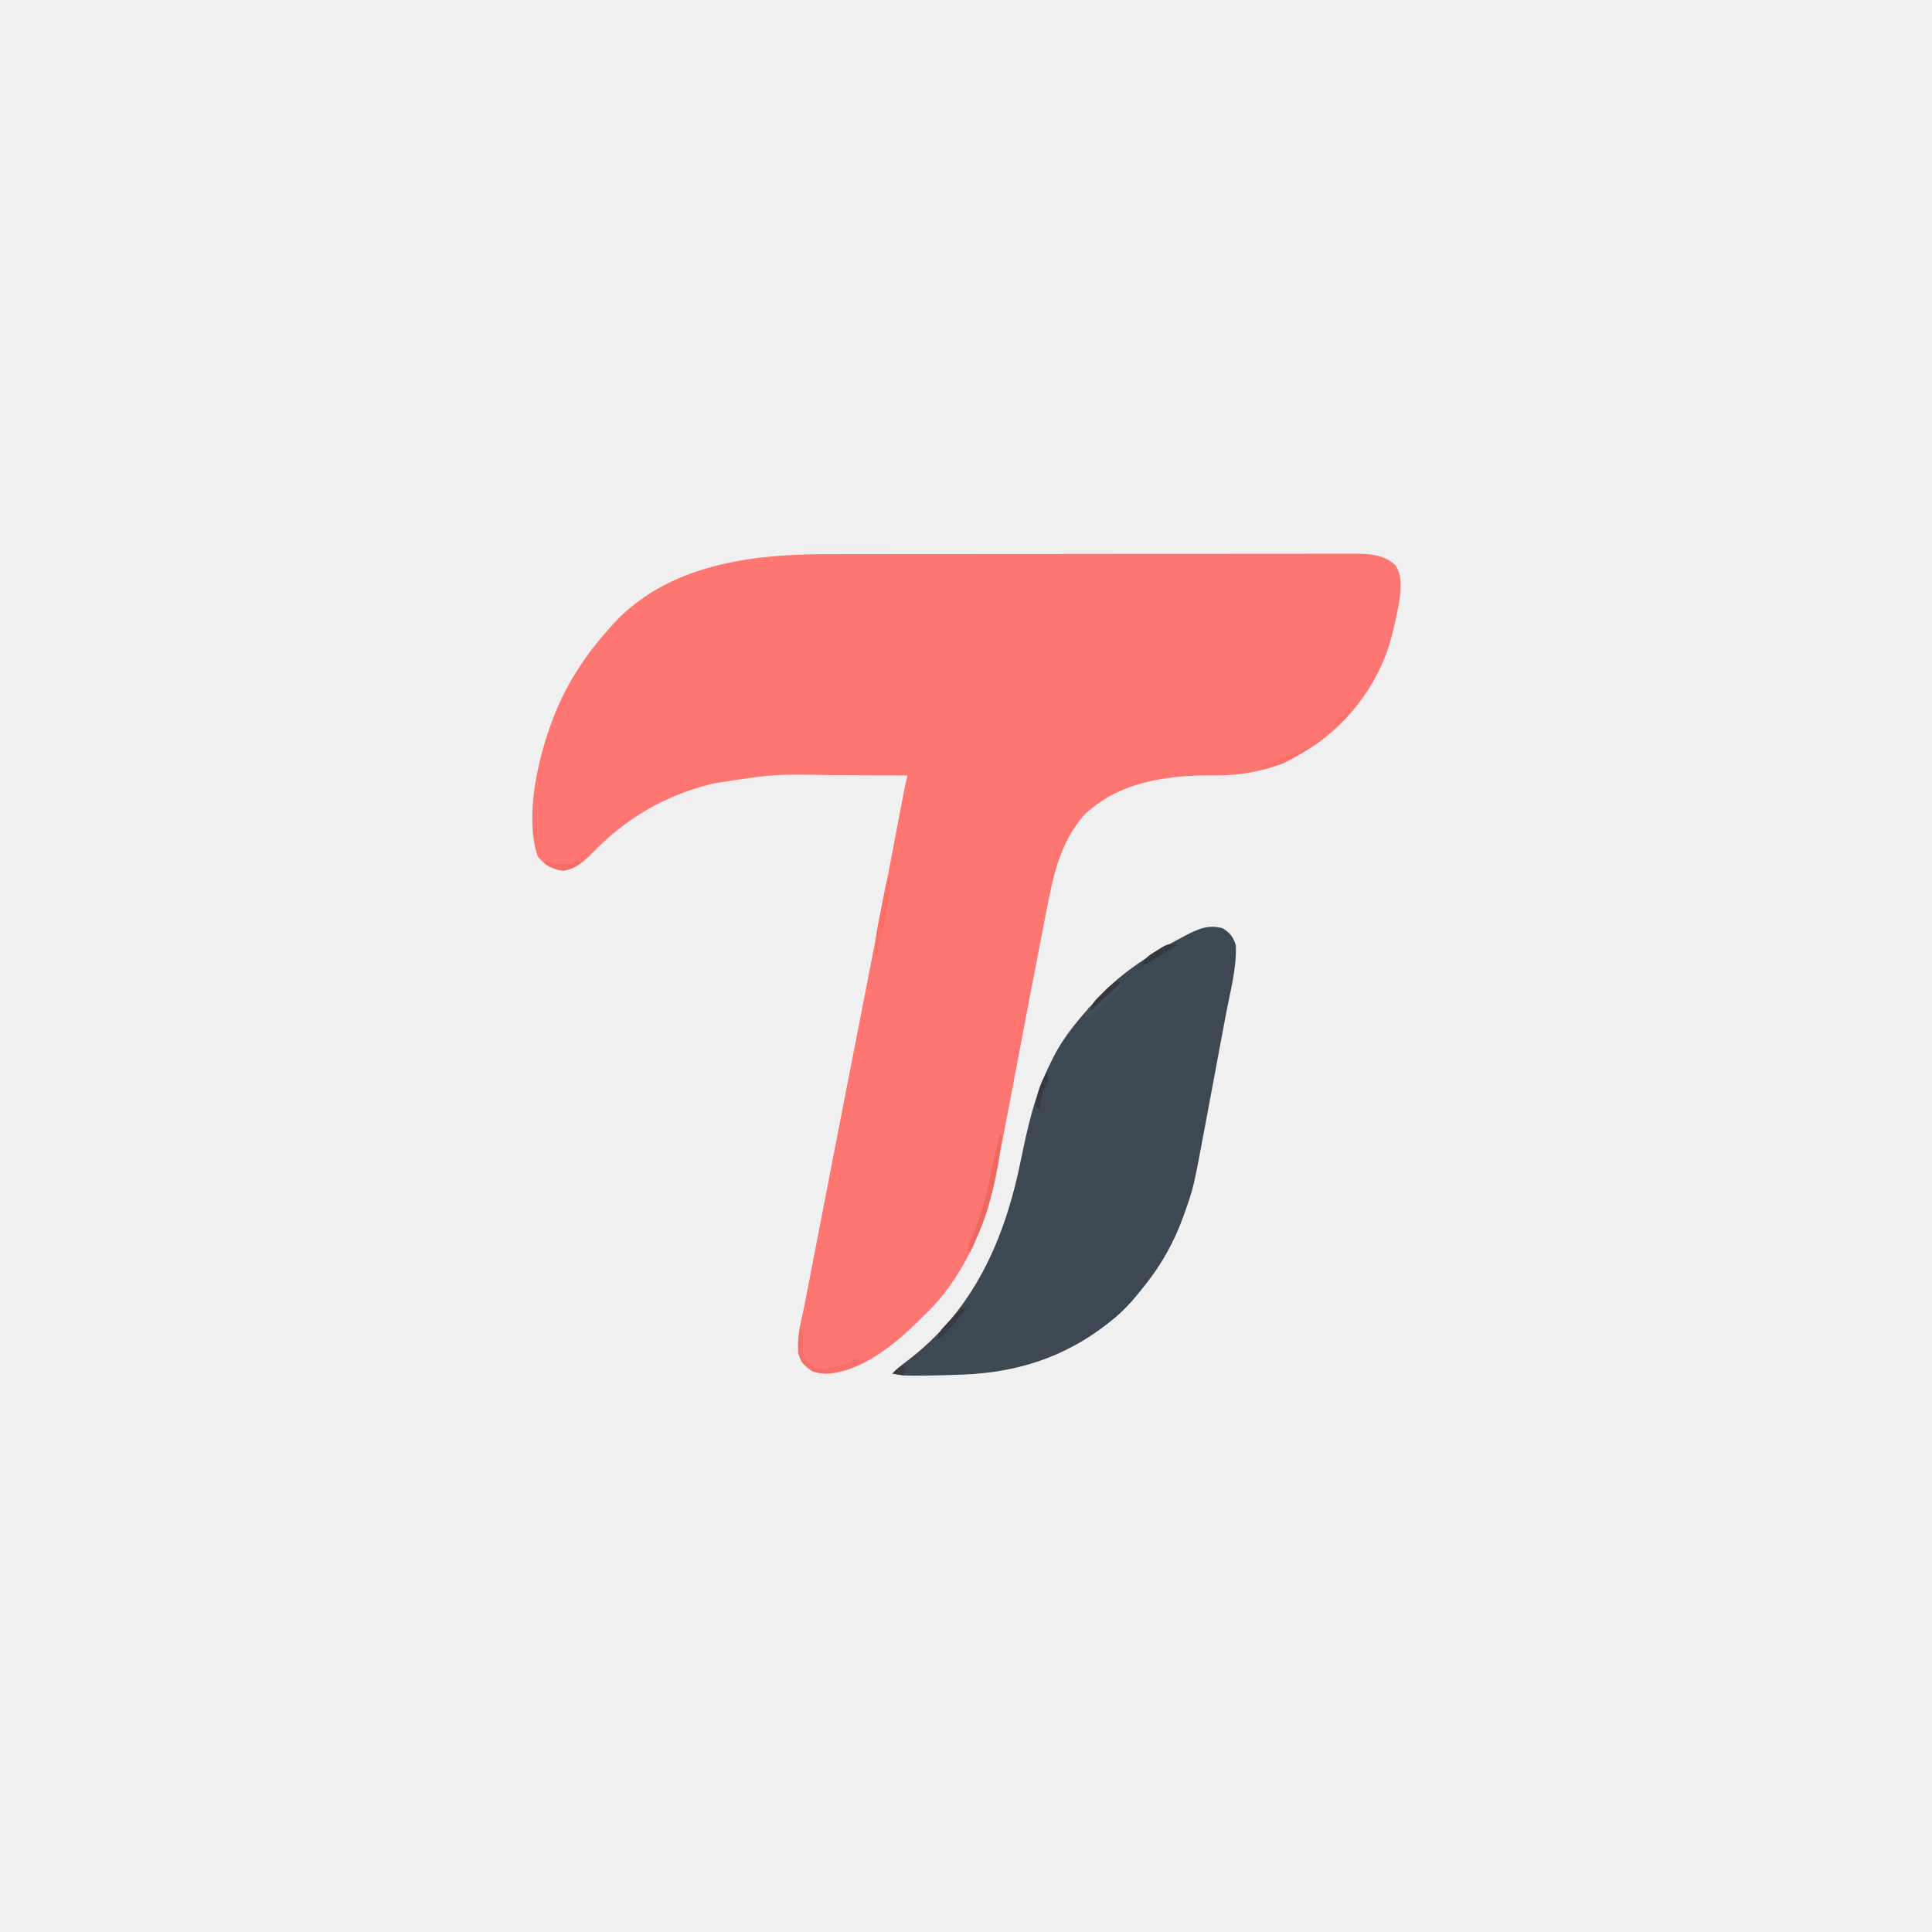
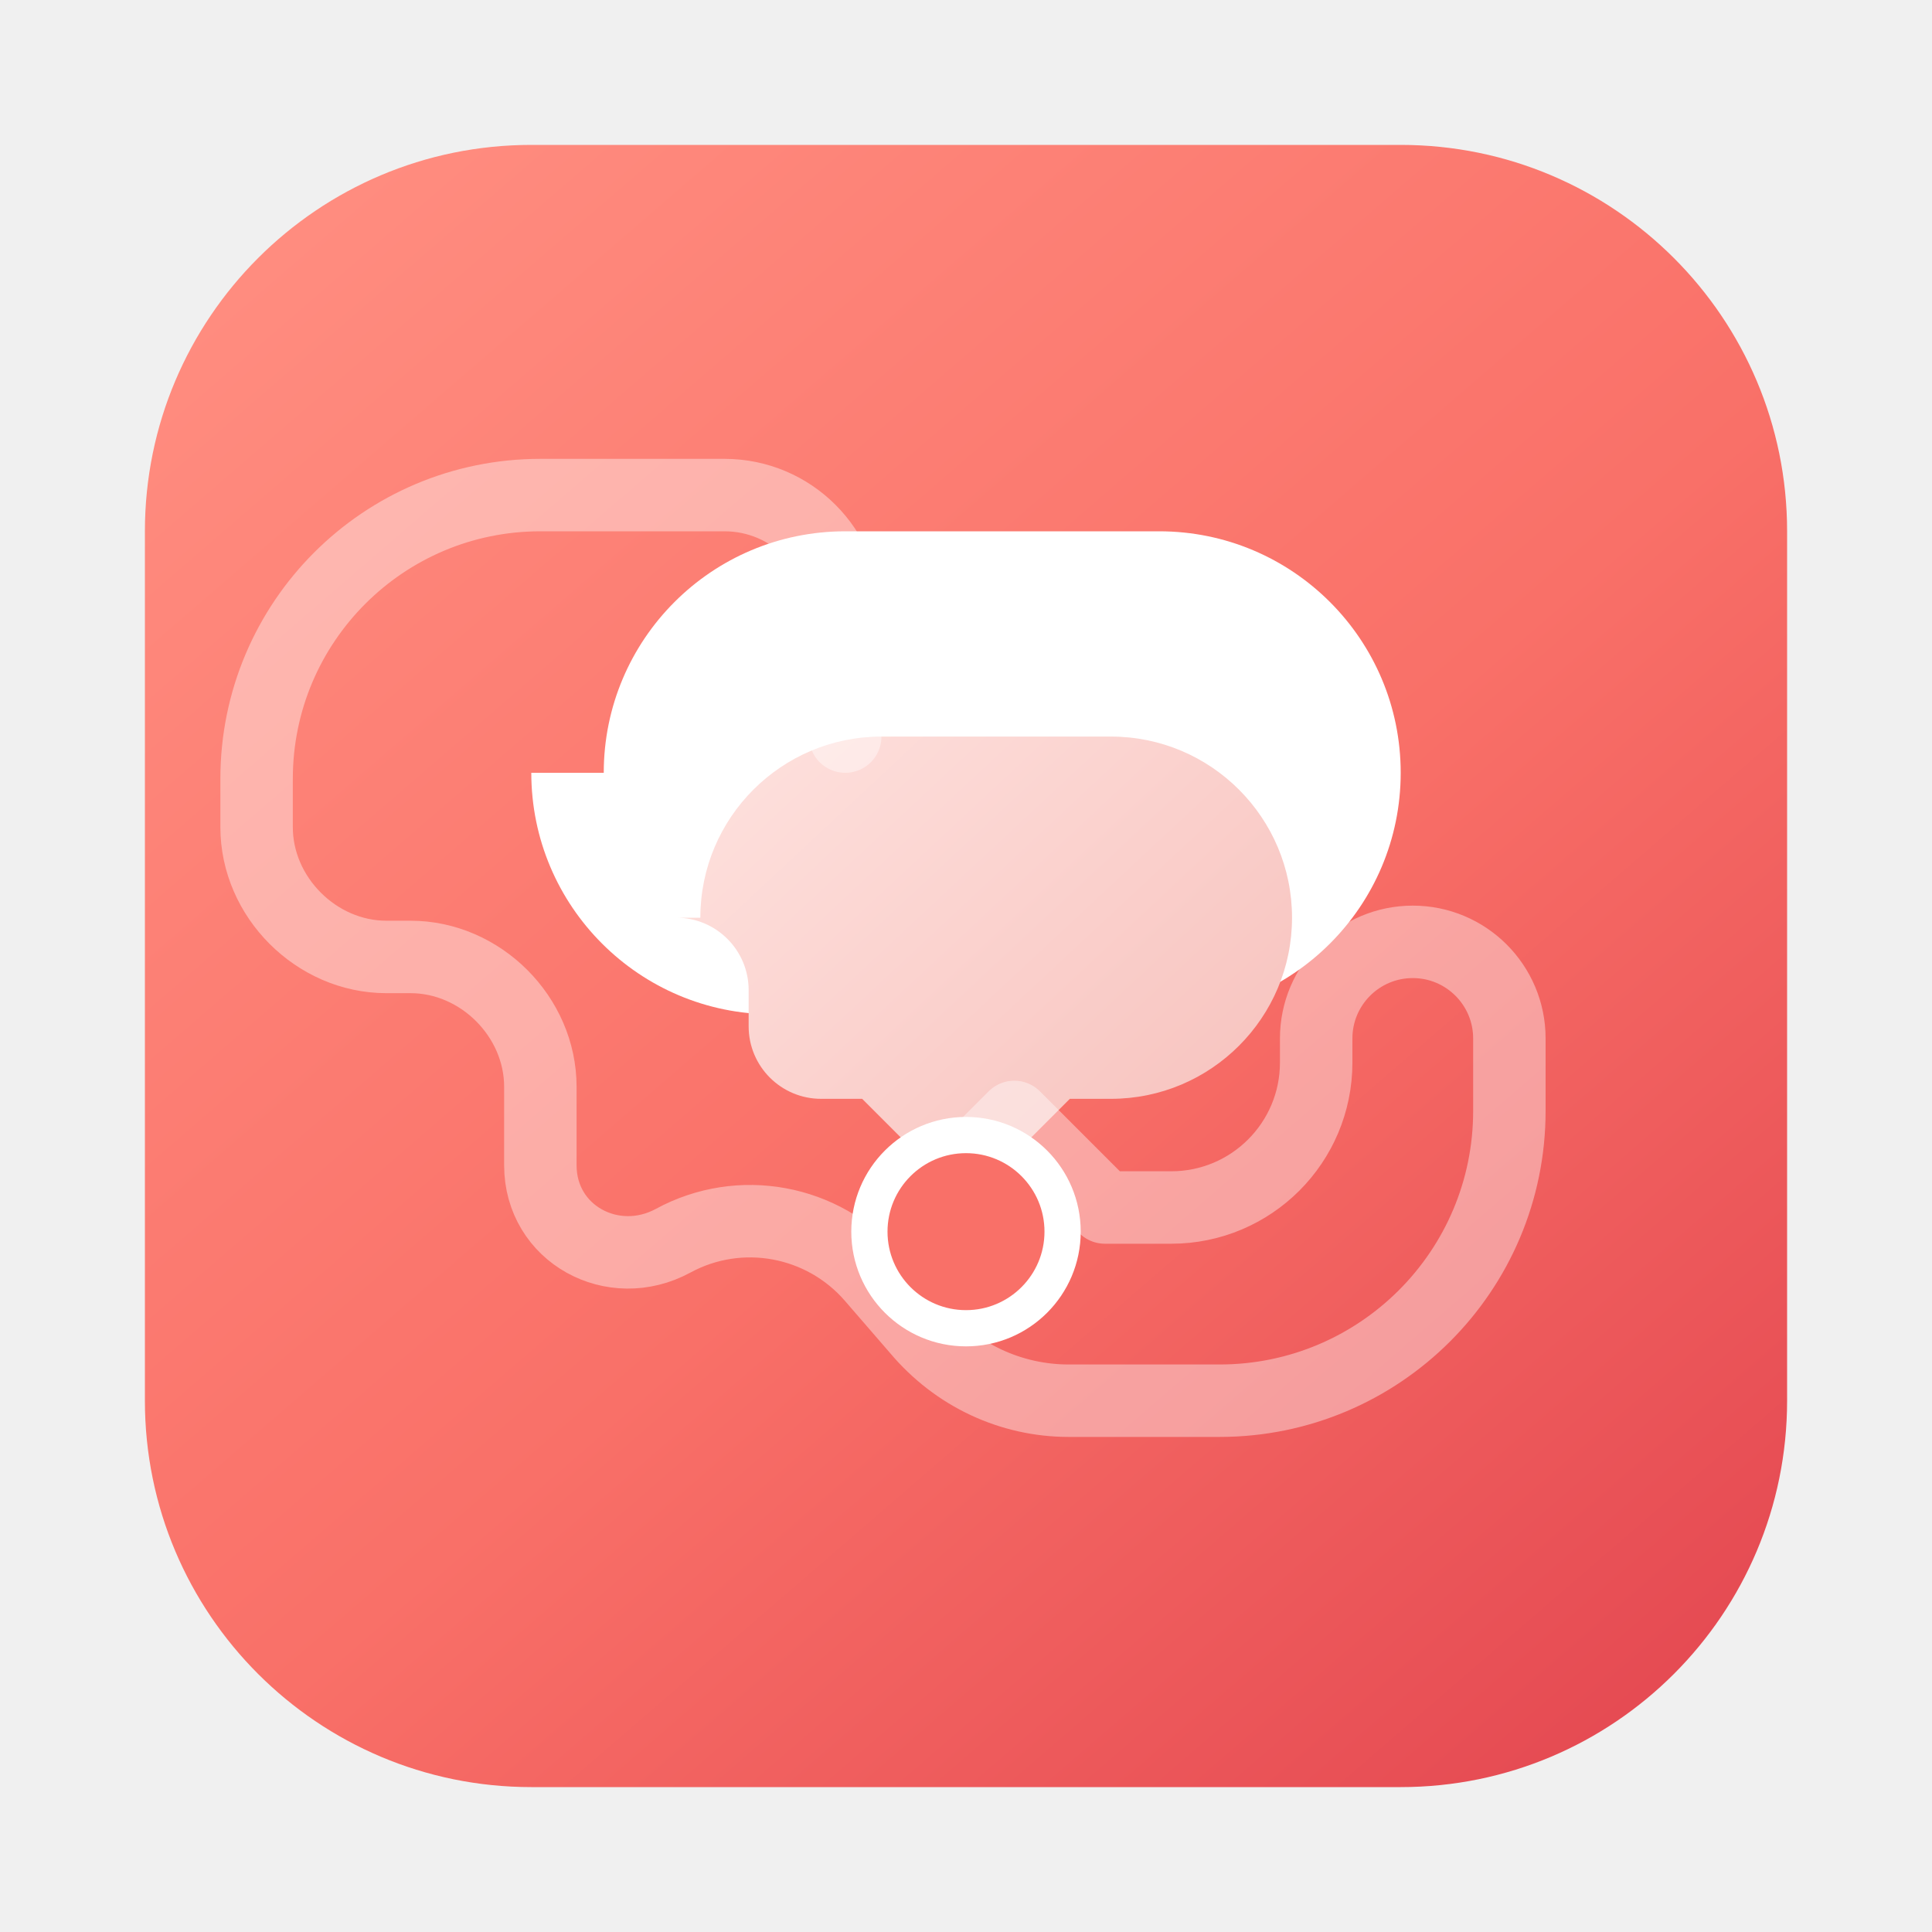
- <svg xmlns="http://www.w3.org/2000/svg" version="1.1" width="1024" height="1024">
-   <path d="M0 0 C3.87 0 7.739 -0.011 11.609 -0.02 C19.165 -0.037 26.722 -0.042 34.278 -0.043 C40.421 -0.044 46.563 -0.048 52.706 -0.055 C70.152 -0.072 87.599 -0.082 105.045 -0.08 C106.451 -0.08 106.451 -0.08 107.886 -0.08 C108.825 -0.08 109.764 -0.08 110.731 -0.08 C125.971 -0.079 141.211 -0.098 156.452 -0.126 C172.13 -0.155 187.808 -0.169 203.487 -0.167 C212.278 -0.166 221.068 -0.172 229.859 -0.193 C237.335 -0.212 244.811 -0.216 252.288 -0.202 C256.098 -0.196 259.909 -0.196 263.72 -0.213 C267.856 -0.232 271.992 -0.219 276.128 -0.204 C277.325 -0.214 278.521 -0.224 279.754 -0.235 C287.068 -0.175 295.366 0.318 300.82 5.842 C304.787 11.325 303.747 18.874 302.895 25.224 C302.36 28.221 301.753 31.191 301.101 34.166 C300.874 35.219 300.647 36.273 300.413 37.358 C298.7 45.03 296.675 52.169 293.289 59.291 C292.799 60.337 292.309 61.384 291.804 62.463 C279.916 86.127 259.384 104.668 234.289 113.291 C224.386 116.239 214.77 117.362 204.476 117.228 C179.965 117.104 153.921 120.605 135.687 138.537 C122.498 153.681 119.162 172.301 115.476 191.416 C115.014 193.768 114.552 196.121 114.089 198.473 C108.951 224.669 103.994 250.901 99.036 277.131 C96.051 292.914 93.053 308.695 89.938 324.453 C89.643 325.949 89.35 327.445 89.058 328.941 C87.005 339.457 84.587 349.458 80.289 359.291 C79.989 359.993 79.688 360.694 79.379 361.417 C72.653 377.012 63.711 391.54 51.289 403.291 C50.567 404.033 49.845 404.776 49.101 405.541 C36.302 418.056 17.944 433.833 -0.985 434.353 C-6.789 434.045 -9.753 432.538 -13.711 428.291 C-18.17 419.455 -14.202 407.671 -12.386 398.425 C-12.149 397.196 -11.913 395.967 -11.67 394.702 C-11.025 391.353 -10.375 388.005 -9.722 384.658 C-9.026 381.083 -8.337 377.506 -7.647 373.93 C-6.48 367.88 -5.307 361.832 -4.132 355.783 C-2.516 347.47 -0.907 339.155 0.699 330.84 C6.309 301.805 11.969 272.78 17.683 243.765 C22.683 218.374 27.555 192.959 32.414 167.541 C33.885 159.846 35.357 152.15 36.831 144.456 C37.408 141.438 37.985 138.42 38.561 135.402 C38.909 133.582 39.257 131.763 39.606 129.944 C39.762 129.121 39.919 128.297 40.081 127.449 C40.735 124.038 41.424 120.655 42.289 117.291 C33.542 117.244 24.795 117.209 16.048 117.187 C11.984 117.177 7.92 117.163 3.856 117.14 C-28.629 116.533 -28.629 116.533 -60.586 121.541 C-61.872 121.866 -61.872 121.866 -63.185 122.198 C-87.361 128.523 -107.182 140.321 -124.584 158.205 C-129.386 163.09 -133.437 166.839 -140.336 167.791 C-146.039 166.946 -149.998 164.692 -153.711 160.291 C-161.957 135.554 -151.057 96.58 -139.899 74.041 C-133.305 61.218 -125.345 49.997 -115.711 39.291 C-115.091 38.575 -114.471 37.86 -113.832 37.123 C-84.57 5.373 -40.526 -0.027 0 0 Z " fill="#FE7671" transform="translate(438.7112,293.7092)" />
-   <path d="M0 0 C4.038 2.458 5.581 4.553 7 9 C7.571 20.886 4.075 33.382 1.887 44.984 C1.471 47.212 1.056 49.439 0.642 51.667 C-0.226 56.321 -1.098 60.974 -1.973 65.626 C-3.087 71.543 -4.191 77.461 -5.291 83.38 C-6.147 87.977 -7.007 92.574 -7.868 97.171 C-8.276 99.35 -8.683 101.53 -9.089 103.71 C-15.408 137.596 -15.408 137.596 -20.188 151 C-20.628 152.24 -20.628 152.24 -21.076 153.506 C-25.826 166.416 -32.4 178.254 -41 189 C-42.208 190.529 -42.208 190.529 -43.441 192.09 C-48.178 197.989 -53.038 203.331 -59 208 C-59.905 208.718 -60.81 209.436 -61.742 210.176 C-84.345 227.641 -109.48 235.506 -137.812 236.562 C-138.905 236.604 -139.998 236.646 -141.124 236.689 C-147.999 236.935 -154.87 237.102 -161.75 237.125 C-162.517 237.13 -163.284 237.134 -164.073 237.139 C-167.84 237.128 -171.339 236.908 -175 236 C-172.72 233.527 -170.151 231.557 -167.47 229.538 C-131.965 202.642 -115.539 165.405 -106.875 122.688 C-103.192 104.684 -99.34 87.53 -91 71 C-90.55 70.078 -90.1 69.157 -89.637 68.207 C-83.643 56.507 -74.963 46.523 -66 37 C-65.464 36.411 -64.927 35.822 -64.375 35.215 C-52.47 22.625 -37.173 13.173 -22 5.062 C-21.294 4.685 -20.588 4.307 -19.86 3.917 C-13.185 0.43 -7.517 -2.139 0 0 Z " fill="#3E4852" transform="translate(648,492)" />
-   <path d="M0 0 C0.33 0 0.66 0 1 0 C-0.774 22.053 -6.299 43.125 -16 63 C-17.277 59.168 -16.463 58.236 -14.812 54.625 C-9.951 43.962 -7.31 32.607 -4.875 21.188 C-4.373 18.868 -3.871 16.549 -3.367 14.23 C-3.135 13.158 -2.902 12.086 -2.663 10.982 C-1.845 7.301 -0.943 3.65 0 0 Z " fill="#EC695F" transform="translate(530,601)" />
-   <path d="M0 0 C0.33 0 0.66 0 1 0 C0.954 1.025 0.907 2.05 0.859 3.105 C0.822 4.466 0.785 5.827 0.75 7.188 C0.716 7.861 0.683 8.535 0.648 9.229 C0.577 12.89 0.885 14.822 2.891 17.926 C5.67 20.659 7.207 21.169 11 21.25 C17.47 21.187 23.608 19.594 29 16 C31.188 16.375 31.188 16.375 33 17 C24.336 21.652 16.002 25.866 6 23 C1.729 20.641 -0.597 17.651 -2 13 C-2.012 9.922 -2.012 9.922 -1.688 6.75 C-1.588 5.693 -1.489 4.636 -1.387 3.547 C-1 1 -1 1 0 0 Z " fill="#F46F68" transform="translate(425,704)" />
-   <path d="M0 0 C0.33 0 0.66 0 1 0 C1.356 6.053 0.382 11.188 -1.066 17.059 C-2.256 21.946 -3.213 26.879 -4.188 31.812 C-4.366 32.715 -4.545 33.618 -4.729 34.548 C-5.155 36.698 -5.578 38.849 -6 41 C-6.33 41 -6.66 41 -7 41 C-7.122 35.623 -6.767 30.811 -5.723 25.508 C-5.526 24.5 -5.526 24.5 -5.326 23.471 C-5.052 22.067 -4.773 20.664 -4.491 19.262 C-4.06 17.111 -3.639 14.958 -3.221 12.805 C-1.157 2.313 -1.157 2.313 0 0 Z " fill="#FC6F67" transform="translate(471,465)" />
-   <path d="M0 0 C0.66 0.33 1.32 0.66 2 1 C-3.94 6.94 -9.88 12.88 -16 19 C-16.66 18.67 -17.32 18.34 -18 18 C-17.34 16.35 -16.68 14.7 -16 13 C-15.01 13 -14.02 13 -13 13 C-11.561 11.665 -11.561 11.665 -10.25 9.875 C-7.188 6.097 -3.774 3.049 0 0 Z " fill="#444D59" transform="translate(593,521)" />
-   <path d="M0 0 C0.66 0.33 1.32 0.66 2 1 C0.255 3.109 -1.495 5.212 -3.25 7.312 C-3.741 7.907 -4.232 8.502 -4.738 9.115 C-7.281 12.15 -9.663 14.799 -13 17 C-12.415 13.812 -11.502 12.107 -9.277 9.766 C-8.739 9.192 -8.201 8.618 -7.646 8.027 C-7.083 7.441 -6.519 6.854 -5.938 6.25 C-5.37 5.648 -4.802 5.046 -4.217 4.426 C-2.818 2.944 -1.41 1.471 0 0 Z " fill="#383941" transform="translate(510,693)" />
-   <path d="M0 0 C0.66 0.33 1.32 0.66 2 1 C-5.279 5.899 -13.931 11.58 -23 11 C-20.166 8.652 -17.872 7.508 -14.312 6.625 C-9.668 5.345 -5.893 3.426 -1.812 0.891 C-1.214 0.597 -0.616 0.303 0 0 Z " fill="#F97068" transform="translate(691,396)" />
-   <path d="M0 0 C1.216 3.648 0.659 4.344 -0.875 7.75 C-2.652 11.929 -3.608 15.49 -4 20 C-4.66 19.67 -5.32 19.34 -6 19 C-5.641 11.588 -3.641 6.435 0 0 Z " fill="#373941" transform="translate(555,568)" />
-   <path d="M0 0 C-2.416 1.46 -4.832 2.918 -7.25 4.375 C-7.932 4.787 -8.614 5.2 -9.316 5.625 C-9.98 6.025 -10.644 6.424 -11.328 6.836 C-12.239 7.386 -12.239 7.386 -13.169 7.947 C-15.078 9.045 -17.022 10.034 -19 11 C-17.505 6.699 -14.347 4.93 -10.625 2.688 C-10.047 2.316 -9.47 1.944 -8.875 1.561 C-5.442 -0.544 -3.81 -1.257 0 0 Z " fill="#35383F" transform="translate(624,501)" />
-   <path d="M0 0 C0.784 0.33 1.567 0.66 2.375 1 C6.994 2.274 11.242 2.169 16 2 C16 1.34 16 0.68 16 0 C17.32 0.33 18.64 0.66 20 1 C16.762 3.528 14.617 4.923 10.5 5.438 C6.707 4.963 4.239 4.005 1 2 C0.67 1.34 0.34 0.68 0 0 Z " fill="#F56D66" transform="translate(288,456)" />
-   <path d="M0 0 C0.66 0.33 1.32 0.66 2 1 C0.77 2.121 0.77 2.121 -0.484 3.266 C-1.573 4.26 -2.662 5.255 -3.75 6.25 C-4.558 6.987 -4.558 6.987 -5.383 7.738 C-8.324 10.429 -11.207 13.153 -14 16 C-13.506 11.754 -11.104 9.768 -8.125 6.875 C-6.799 5.572 -6.799 5.572 -5.445 4.242 C-3 2 -3 2 0 0 Z " fill="#353740" transform="translate(592,520)" />
-   <path d="M0 0 C0.99 0 1.98 0 3 0 C1.618 3.21 0.076 5.049 -2.625 7.25 C-3.572 8.031 -3.572 8.031 -4.539 8.828 C-5.021 9.215 -5.503 9.602 -6 10 C-4.523 5.323 -4.523 5.323 -1.875 3.688 C-1.256 3.461 -0.637 3.234 0 3 C0 2.01 0 1.02 0 0 Z " fill="#F87169" transform="translate(713,376)" />
-   <path d="M0 0 C0.66 0.33 1.32 0.66 2 1 C1.67 2.32 1.34 3.64 1 5 C-1.97 4.505 -1.97 4.505 -5 4 C-3.366 2.292 -2.131 1.065 0 0 Z " fill="#3C3C47" transform="translate(478,724)" />
-   <path d="" fill="#7E686C" transform="translate(0,0)" />
-   <path d="M0 0 C3 1 3 1 3 1 Z " fill="#F2817E" transform="translate(385,296)" />
-   <path d="" fill="#7E6469" transform="translate(0,0)" />
-   <path d="M0 0 C2 1 2 1 2 1 Z " fill="#615D65" transform="translate(624,496)" />
-   <path d="M0 0 C2 1 2 1 2 1 Z " fill="#EF817D" transform="translate(401,293)" />
-   <path d="M0 0 C2 1 2 1 2 1 Z " fill="#F2807C" transform="translate(492,292)" />
-   <path d="" fill="#4D4D4E" transform="translate(0,0)" />
-   <path d="" fill="#51545B" transform="translate(0,0)" />
-   <path d="" fill="#DF7A76" transform="translate(0,0)" />
-   <path d="" fill="#D17977" transform="translate(0,0)" />
-   <path d="" fill="#51565F" transform="translate(0,0)" />
-   <path d="" fill="#DC7776" transform="translate(0,0)" />
-   <path d="" fill="#8C686A" transform="translate(0,0)" />
-   <path d="" fill="#CB7878" transform="translate(0,0)" />
-   <path d="" fill="#896768" transform="translate(0,0)" />
-   <path d="" fill="#7D676D" transform="translate(0,0)" />
-   <path d="" fill="#8D6B6F" transform="translate(0,0)" />
-   <path d="" fill="#EE7F7F" transform="translate(0,0)" />
-   <path d="" fill="#7B656B" transform="translate(0,0)" />
-   <path d="" fill="#F08080" transform="translate(0,0)" />
-   <path d="" fill="#F0807F" transform="translate(0,0)" />
-   <path d="" fill="#7D6669" transform="translate(0,0)" />
-   <path d="" fill="#8C6A6C" transform="translate(0,0)" />
-   <path d="" fill="#86686B" transform="translate(0,0)" />
-   <path d="" fill="#83676C" transform="translate(0,0)" />
-   <path d="" fill="#53575E" transform="translate(0,0)" />
-   <path d="" fill="#EF7E7E" transform="translate(0,0)" />
-   <path d="" fill="#C27474" transform="translate(0,0)" />
-   <path d="" fill="#82666A" transform="translate(0,0)" />
-   <path d="" fill="#7A6A69" transform="translate(0,0)" />
-   <path d="" fill="#CA7A7B" transform="translate(0,0)" />
-   <path d="" fill="#51545E" transform="translate(0,0)" />
-   <path d="" fill="#6C6267" transform="translate(0,0)" />
-   <path d="" fill="#716468" transform="translate(0,0)" />
-   <path d="" fill="#6F6468" transform="translate(0,0)" />
-   <path d="" fill="#6B6268" transform="translate(0,0)" />
-   <path d="" fill="#E98081" transform="translate(0,0)" />
-   <path d="" fill="#615E62" transform="translate(0,0)" />
-   <path d="" fill="#D77979" transform="translate(0,0)" />
-   <path d="" fill="#F07C79" transform="translate(0,0)" />
-   <path d="" fill="#E67B7A" transform="translate(0,0)" />
-   <path d="" fill="#FB8282" transform="translate(0,0)" />
-   <path d="" fill="#F68586" transform="translate(0,0)" />
-   <path d="" fill="#FB8280" transform="translate(0,0)" />
-   <path d="" fill="#EA7D7C" transform="translate(0,0)" />
-   <path d="" fill="#F6817D" transform="translate(0,0)" />
-   <path d="" fill="#F68480" transform="translate(0,0)" />
-   <path d="" fill="#F6827D" transform="translate(0,0)" />
-   <path d="" fill="#EA7F7D" transform="translate(0,0)" />
-   <path d="" fill="#F88380" transform="translate(0,0)" />
-   <path d="" fill="#EC7F7C" transform="translate(0,0)" />
-   <path d="" fill="#EF817E" transform="translate(0,0)" />
-   <path d="" fill="#ED7F7C" transform="translate(0,0)" />
-   <path d="" fill="#EC7E7B" transform="translate(0,0)" />
-   <path d="" fill="#EC797A" transform="translate(0,0)" />
-   <path d="" fill="#ED7F7C" transform="translate(0,0)" />
-   <path d="" fill="#EB7E7D" transform="translate(0,0)" />
-   <path d="" fill="#F1817E" transform="translate(0,0)" />
-   <path d="" fill="#E17C7A" transform="translate(0,0)" />
-   <path d="" fill="#EB7D7C" transform="translate(0,0)" />
-   <path d="" fill="#ED7F7C" transform="translate(0,0)" />
-   <path d="" fill="#EF807D" transform="translate(0,0)" />
-   <path d="" fill="#F17F7E" transform="translate(0,0)" />
-   <path d="" fill="#F17F7E" transform="translate(0,0)" />
-   <path d="" fill="#F2807D" transform="translate(0,0)" />
+ <svg xmlns="http://www.w3.org/2000/svg" width="160" height="160" viewBox="0 0 160 160" fill="none" role="img" aria-labelledby="tratoLogoTitle tratoLogoDesc">
+   <defs>
+     <linearGradient id="tratoGradient" x1="24" y1="20" x2="138" y2="152" gradientUnits="userSpaceOnUse">
+       <stop offset="0" stop-color="#FF8C7F" />
+       <stop offset="0.52" stop-color="#F97068" />
+       <stop offset="1" stop-color="#E34650" />
+     </linearGradient>
+     <linearGradient id="tratoHighlight" x1="56" y1="52" x2="112" y2="112" gradientUnits="userSpaceOnUse">
+       <stop offset="0" stop-color="#FFE6E3" />
+       <stop offset="1" stop-color="#F5B8B3" />
+     </linearGradient>
+   </defs>
+   <rect x="12" y="12" width="136" height="136" rx="32" fill="url(#tratoGradient)" />
+   <path d="M50 64C50 52.954 58.954 44 70 44H96C107.046 44 116 52.954 116 64C116 75.046 107.046 84 96 84H90.5L80 94.5L69.5 84H64C52.954 84 44 75.046 44 64Z" fill="white" />
+   <path d="M58 76C58 67.716 64.716 61 73 61H92C100.284 61 107 67.716 107 76C107 84.284 100.284 91 92 91H88.6L80 99.6L71.4 91H68C64.686 91 62 88.314 62 85V82C62 78.686 59.314 76 56 76H58Z" fill="url(#tratoHighlight)" />
+   <path d="M76 100.5L84 92.5L91.5 100H97C103.627 100 109 94.627 109 88V86C109 81.582 112.582 78 117 78C121.418 78 125 81.582 125 86V92C125 105.255 114.255 116 101 116H88.5C83.729 116 79.176 113.891 76 110.111L72.25 105.777C68.146 101.027 61.284 99.745 55.75 102.75V102.75C50.774 105.45 44.75 102.206 44.75 96.5V90C44.75 84.201 39.799 79.25 34 79.25H32C26.201 79.25 21.25 74.299 21.25 68.5V64.5C21.25 51.521 31.771 41 44.75 41H60C65.523 41 70 45.477 70 51V61" stroke="white" stroke-width="6" stroke-linecap="round" stroke-linejoin="round" opacity="0.4" />
+   <circle cx="80" cy="102" r="8" fill="#F97068" stroke="white" stroke-width="3" />
</svg>
